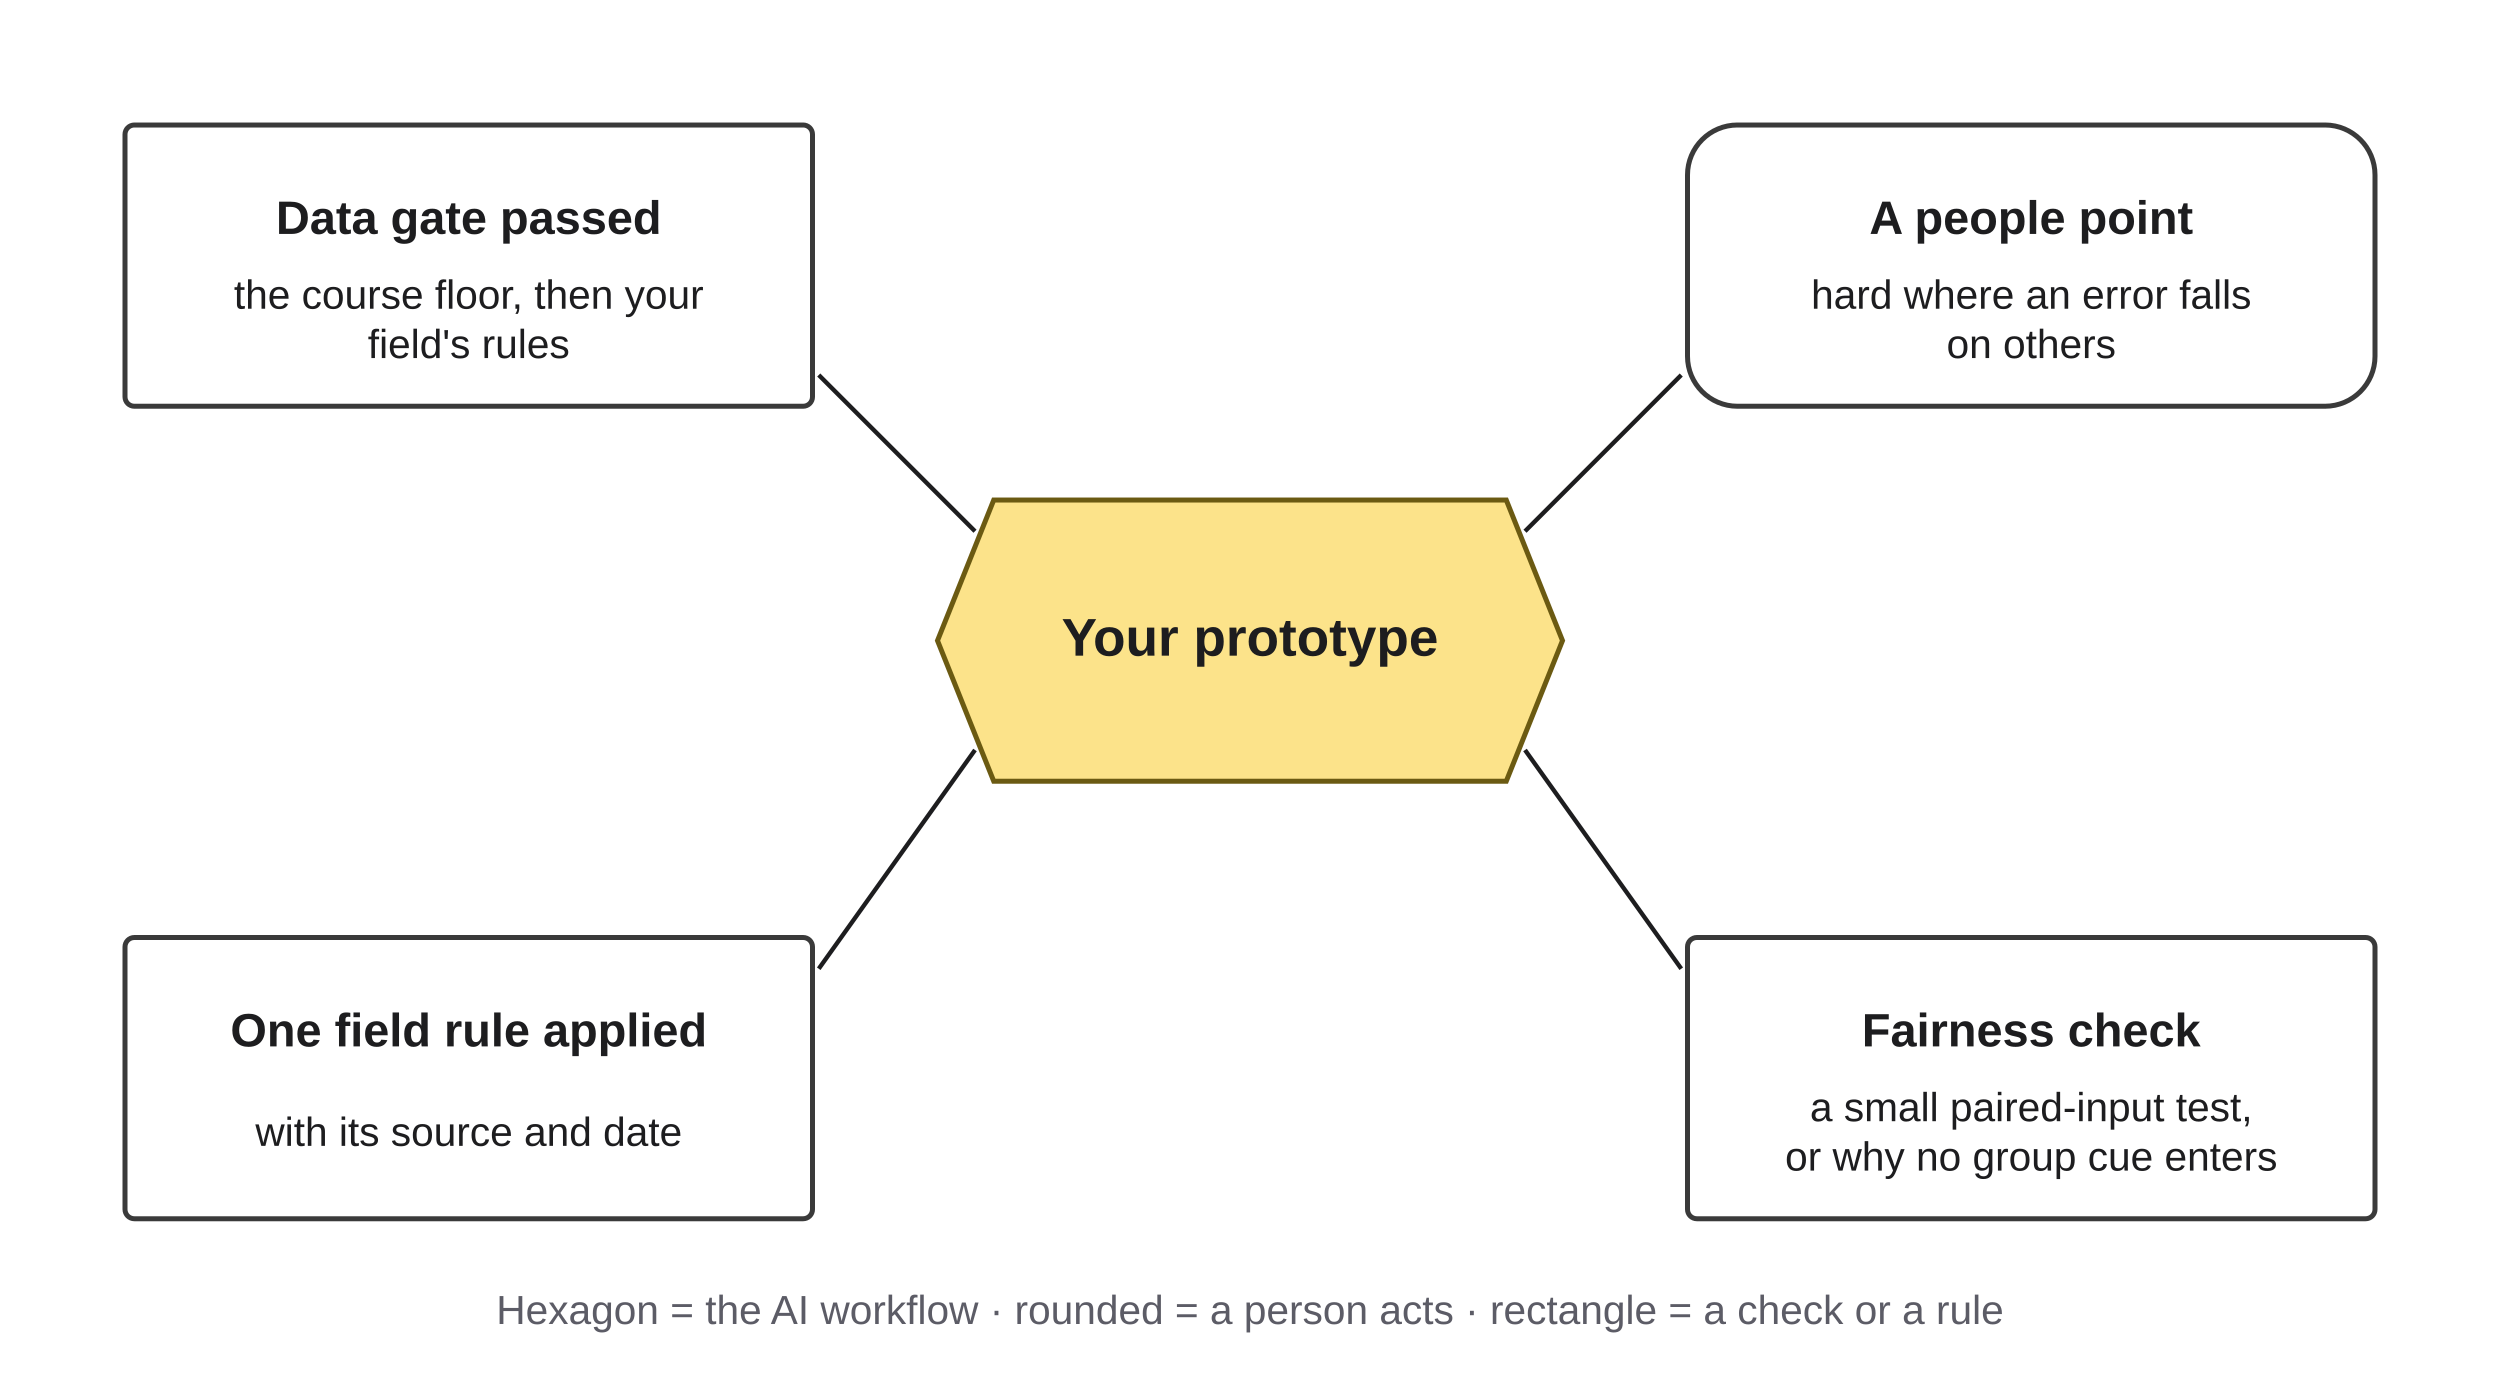
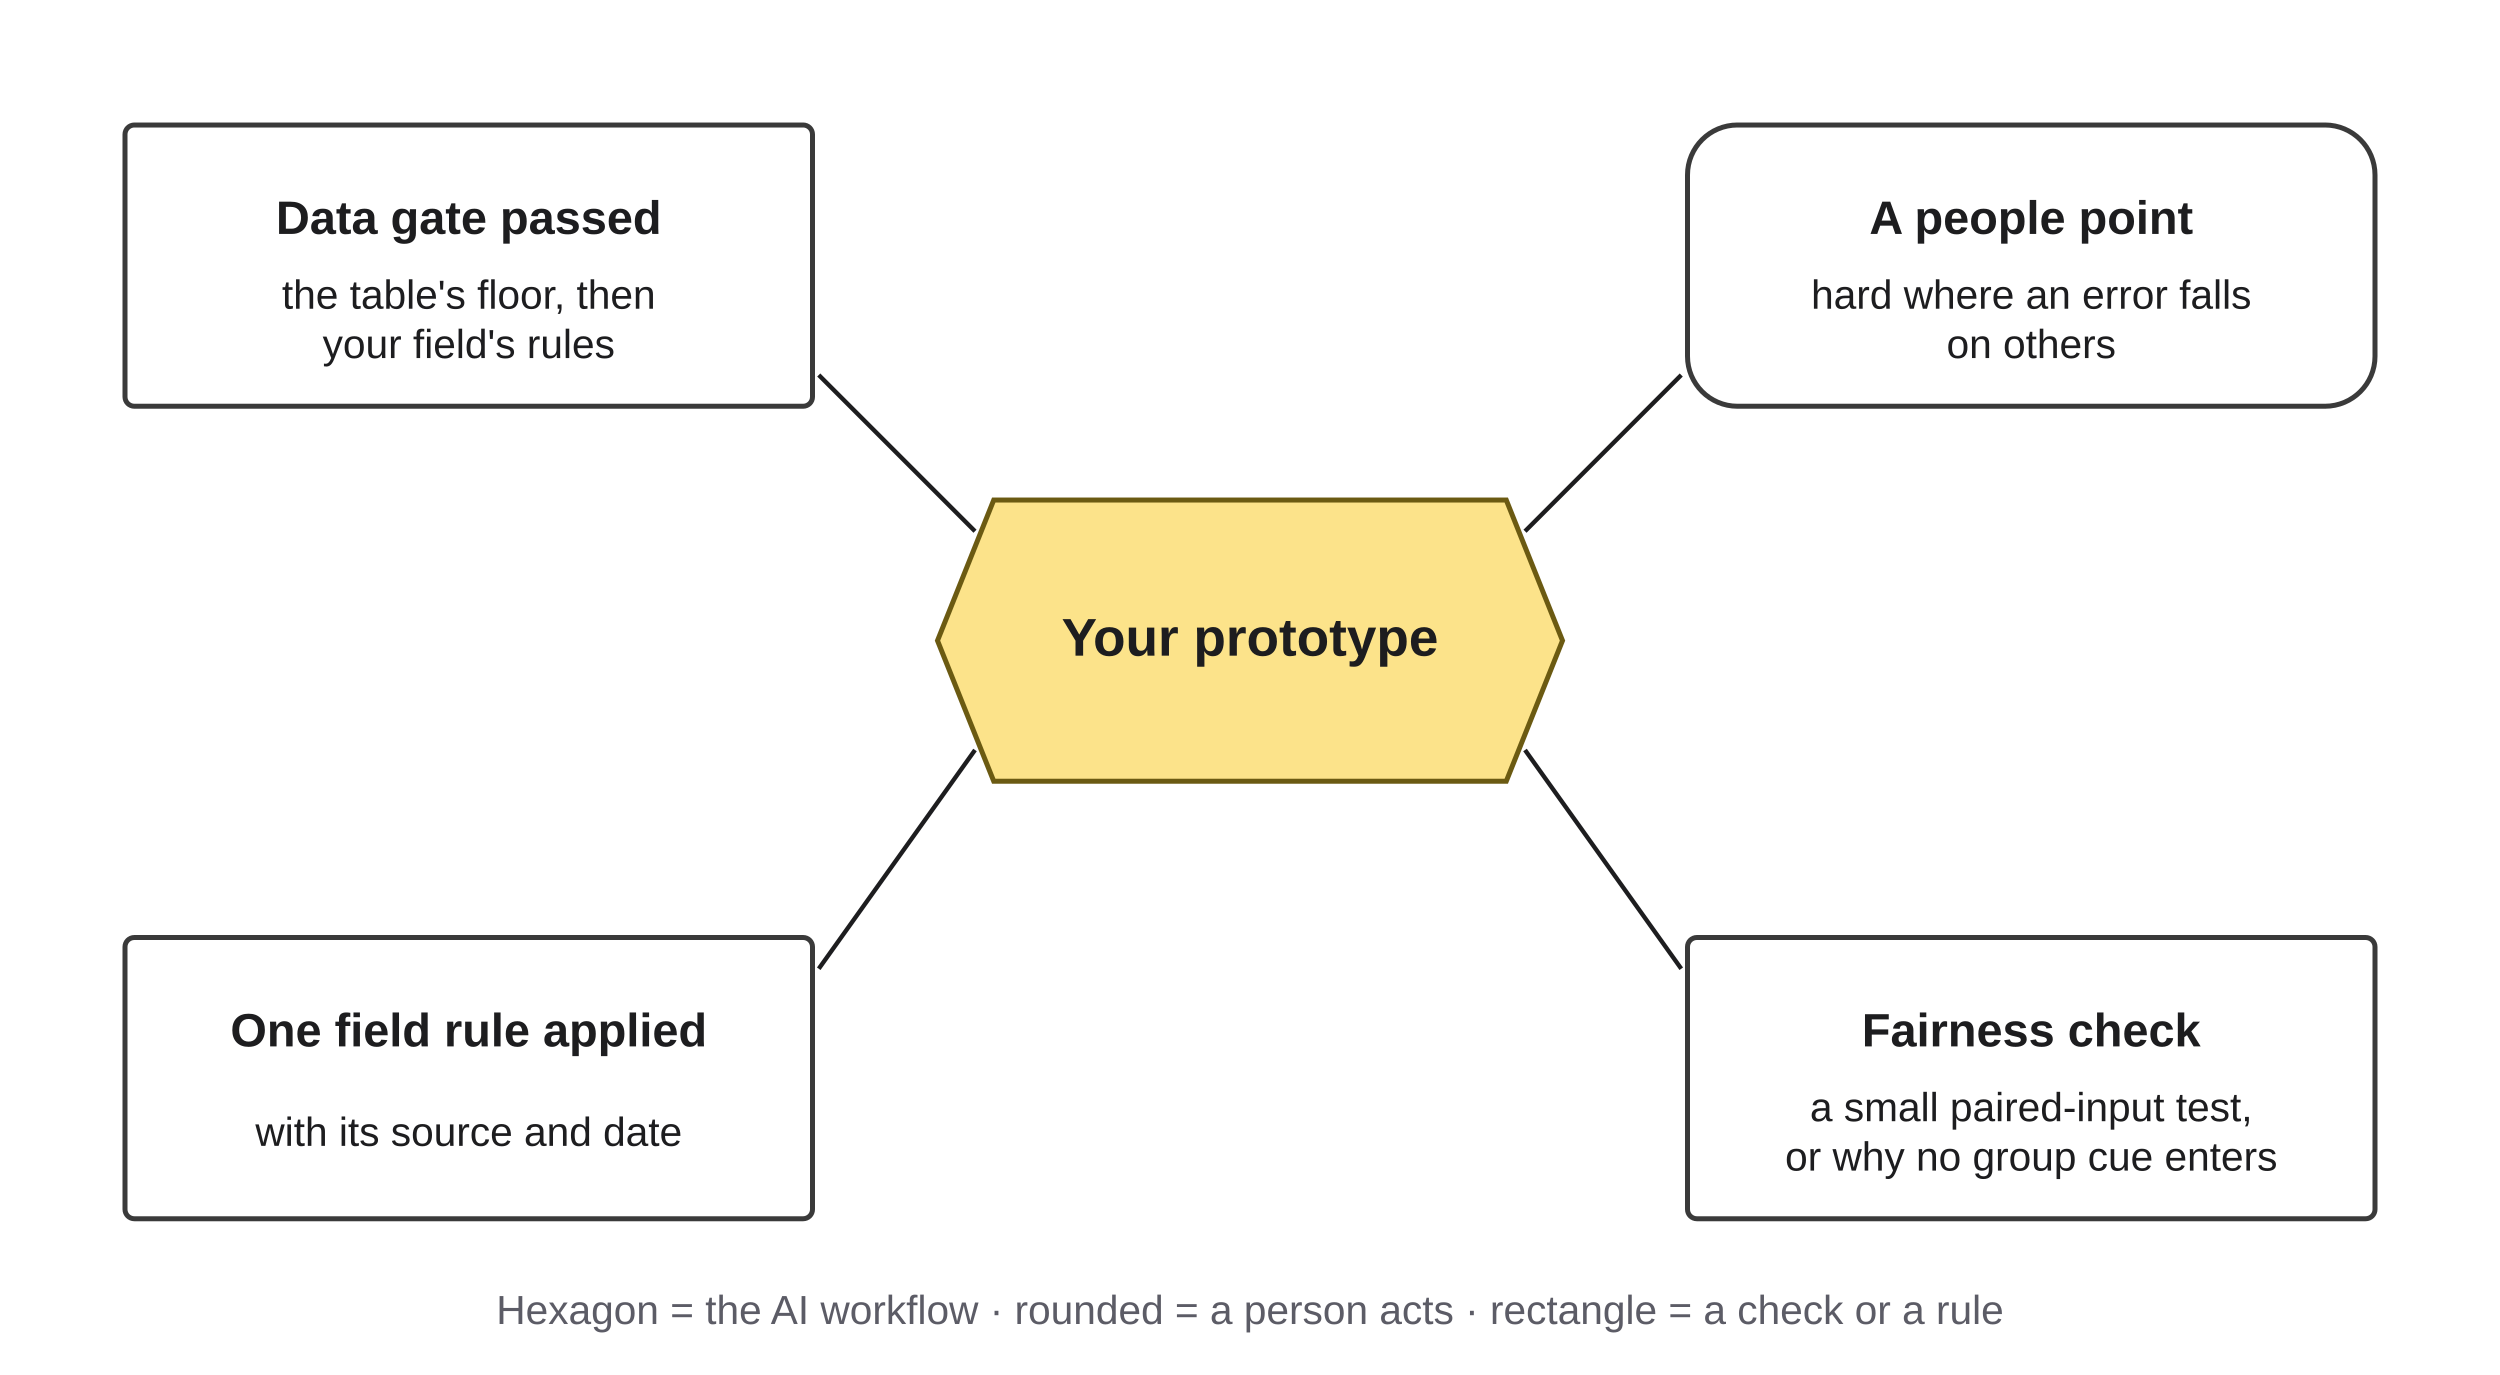
<svg xmlns="http://www.w3.org/2000/svg" viewBox="0 0 800 440" width="800" height="440" role="img" font-family="'Source Sans 3', 'Source Sans Pro', 'Helvetica Neue', Arial, sans-serif">
  <defs>
    <marker id="arrow-color" viewBox="0 0 10 10" refX="9" refY="5" markerWidth="7" markerHeight="7" orient="auto-start-reverse">
      <path d="M0,0 L10,5 L0,10 z" fill="#1D1D1F" />
    </marker>
    <pattern id="hatch" patternUnits="userSpaceOnUse" width="8" height="8" patternTransform="rotate(45)">
      <rect width="8" height="8" fill="#FFFFFF" />
      <line x1="0" y1="0" x2="0" y2="8" stroke="#9A9A9A" stroke-width="1.3" />
    </pattern>
    <pattern id="dots" patternUnits="userSpaceOnUse" width="7" height="7">
      <rect width="7" height="7" fill="#FFFFFF" />
      <circle cx="3.5" cy="3.5" r="1.2" fill="#000" />
    </pattern>
  </defs>
  <rect width="800" height="440" fill="#FFFFFF" />
  <polygon points="318.0,160.0 482.0,160.0 500.0,205.0 482.0,250.0 318.0,250.0 300.0,205.0" fill="#FCE38A" stroke="#6B5A12" stroke-width="1.6" />
  <text x="400.0" y="205.0" font-size="17" font-weight="600" text-anchor="middle" dominant-baseline="middle" fill="#1D1D1F" style="">Your prototype</text>
  <rect x="40" y="40" width="220" height="90" rx="3" fill="#FFFFFF" stroke="#3A3A3A" stroke-width="1.6" />
  <text x="150.0" y="70.6" font-size="15" font-weight="600" text-anchor="middle" dominant-baseline="middle" fill="#1D1D1F" style="">Data gate passed</text>
-   <text x="150.0" y="95.1" font-size="13" font-weight="normal" text-anchor="middle" dominant-baseline="middle" fill="#1D1D1F" style="">the course floor, then your</text>
-   <text x="150.0" y="110.9" font-size="13" font-weight="normal" text-anchor="middle" dominant-baseline="middle" fill="#1D1D1F" style="">field's rules</text>
+   <text x="150.0" y="95.1" font-size="13" font-weight="normal" text-anchor="middle" dominant-baseline="middle" fill="#1D1D1F" style="">the table's floor, then</text>
+   <text x="150.0" y="110.9" font-size="13" font-weight="normal" text-anchor="middle" dominant-baseline="middle" fill="#1D1D1F" style="">your field's rules</text>
  <rect x="540" y="40" width="220" height="90" rx="16" fill="#FFFFFF" stroke="#3A3A3A" stroke-width="1.6" />
  <text x="650.0" y="70.6" font-size="15" font-weight="600" text-anchor="middle" dominant-baseline="middle" fill="#1D1D1F" style="">A people point</text>
  <text x="650.0" y="95.1" font-size="13" font-weight="normal" text-anchor="middle" dominant-baseline="middle" fill="#1D1D1F" style="">hard where an error falls</text>
  <text x="650.0" y="110.9" font-size="13" font-weight="normal" text-anchor="middle" dominant-baseline="middle" fill="#1D1D1F" style="">on others</text>
  <rect x="40" y="300" width="220" height="90" rx="3" fill="#FFFFFF" stroke="#3A3A3A" stroke-width="1.6" />
  <text x="150.0" y="330.6" font-size="15" font-weight="600" text-anchor="middle" dominant-baseline="middle" fill="#1D1D1F" style="">One field rule applied</text>
  <text x="150.0" y="363.0" font-size="13" font-weight="normal" text-anchor="middle" dominant-baseline="middle" fill="#1D1D1F" style="">with its source and date</text>
  <rect x="540" y="300" width="220" height="90" rx="3" fill="#FFFFFF" stroke="#3A3A3A" stroke-width="1.6" />
  <text x="650.0" y="330.6" font-size="15" font-weight="600" text-anchor="middle" dominant-baseline="middle" fill="#1D1D1F" style="">Fairness check</text>
  <text x="650.0" y="355.1" font-size="13" font-weight="normal" text-anchor="middle" dominant-baseline="middle" fill="#1D1D1F" style="">a small paired-input test,</text>
  <text x="650.0" y="370.9" font-size="13" font-weight="normal" text-anchor="middle" dominant-baseline="middle" fill="#1D1D1F" style="">or why no group cue enters</text>
  <line x1="262" y1="120" x2="312" y2="170" stroke="#1D1D1F" stroke-width="1.4" />
  <line x1="538" y1="120" x2="488" y2="170" stroke="#1D1D1F" stroke-width="1.4" />
  <line x1="262" y1="310" x2="312" y2="240" stroke="#1D1D1F" stroke-width="1.4" />
  <line x1="538" y1="310" x2="488" y2="240" stroke="#1D1D1F" stroke-width="1.4" />
  <text x="400.0" y="420.0" font-size="13" font-weight="normal" text-anchor="middle" dominant-baseline="middle" fill="#5C5C66" style="">Hexagon = the AI workflow · rounded = a person acts · rectangle = a check or a rule</text>
</svg>
